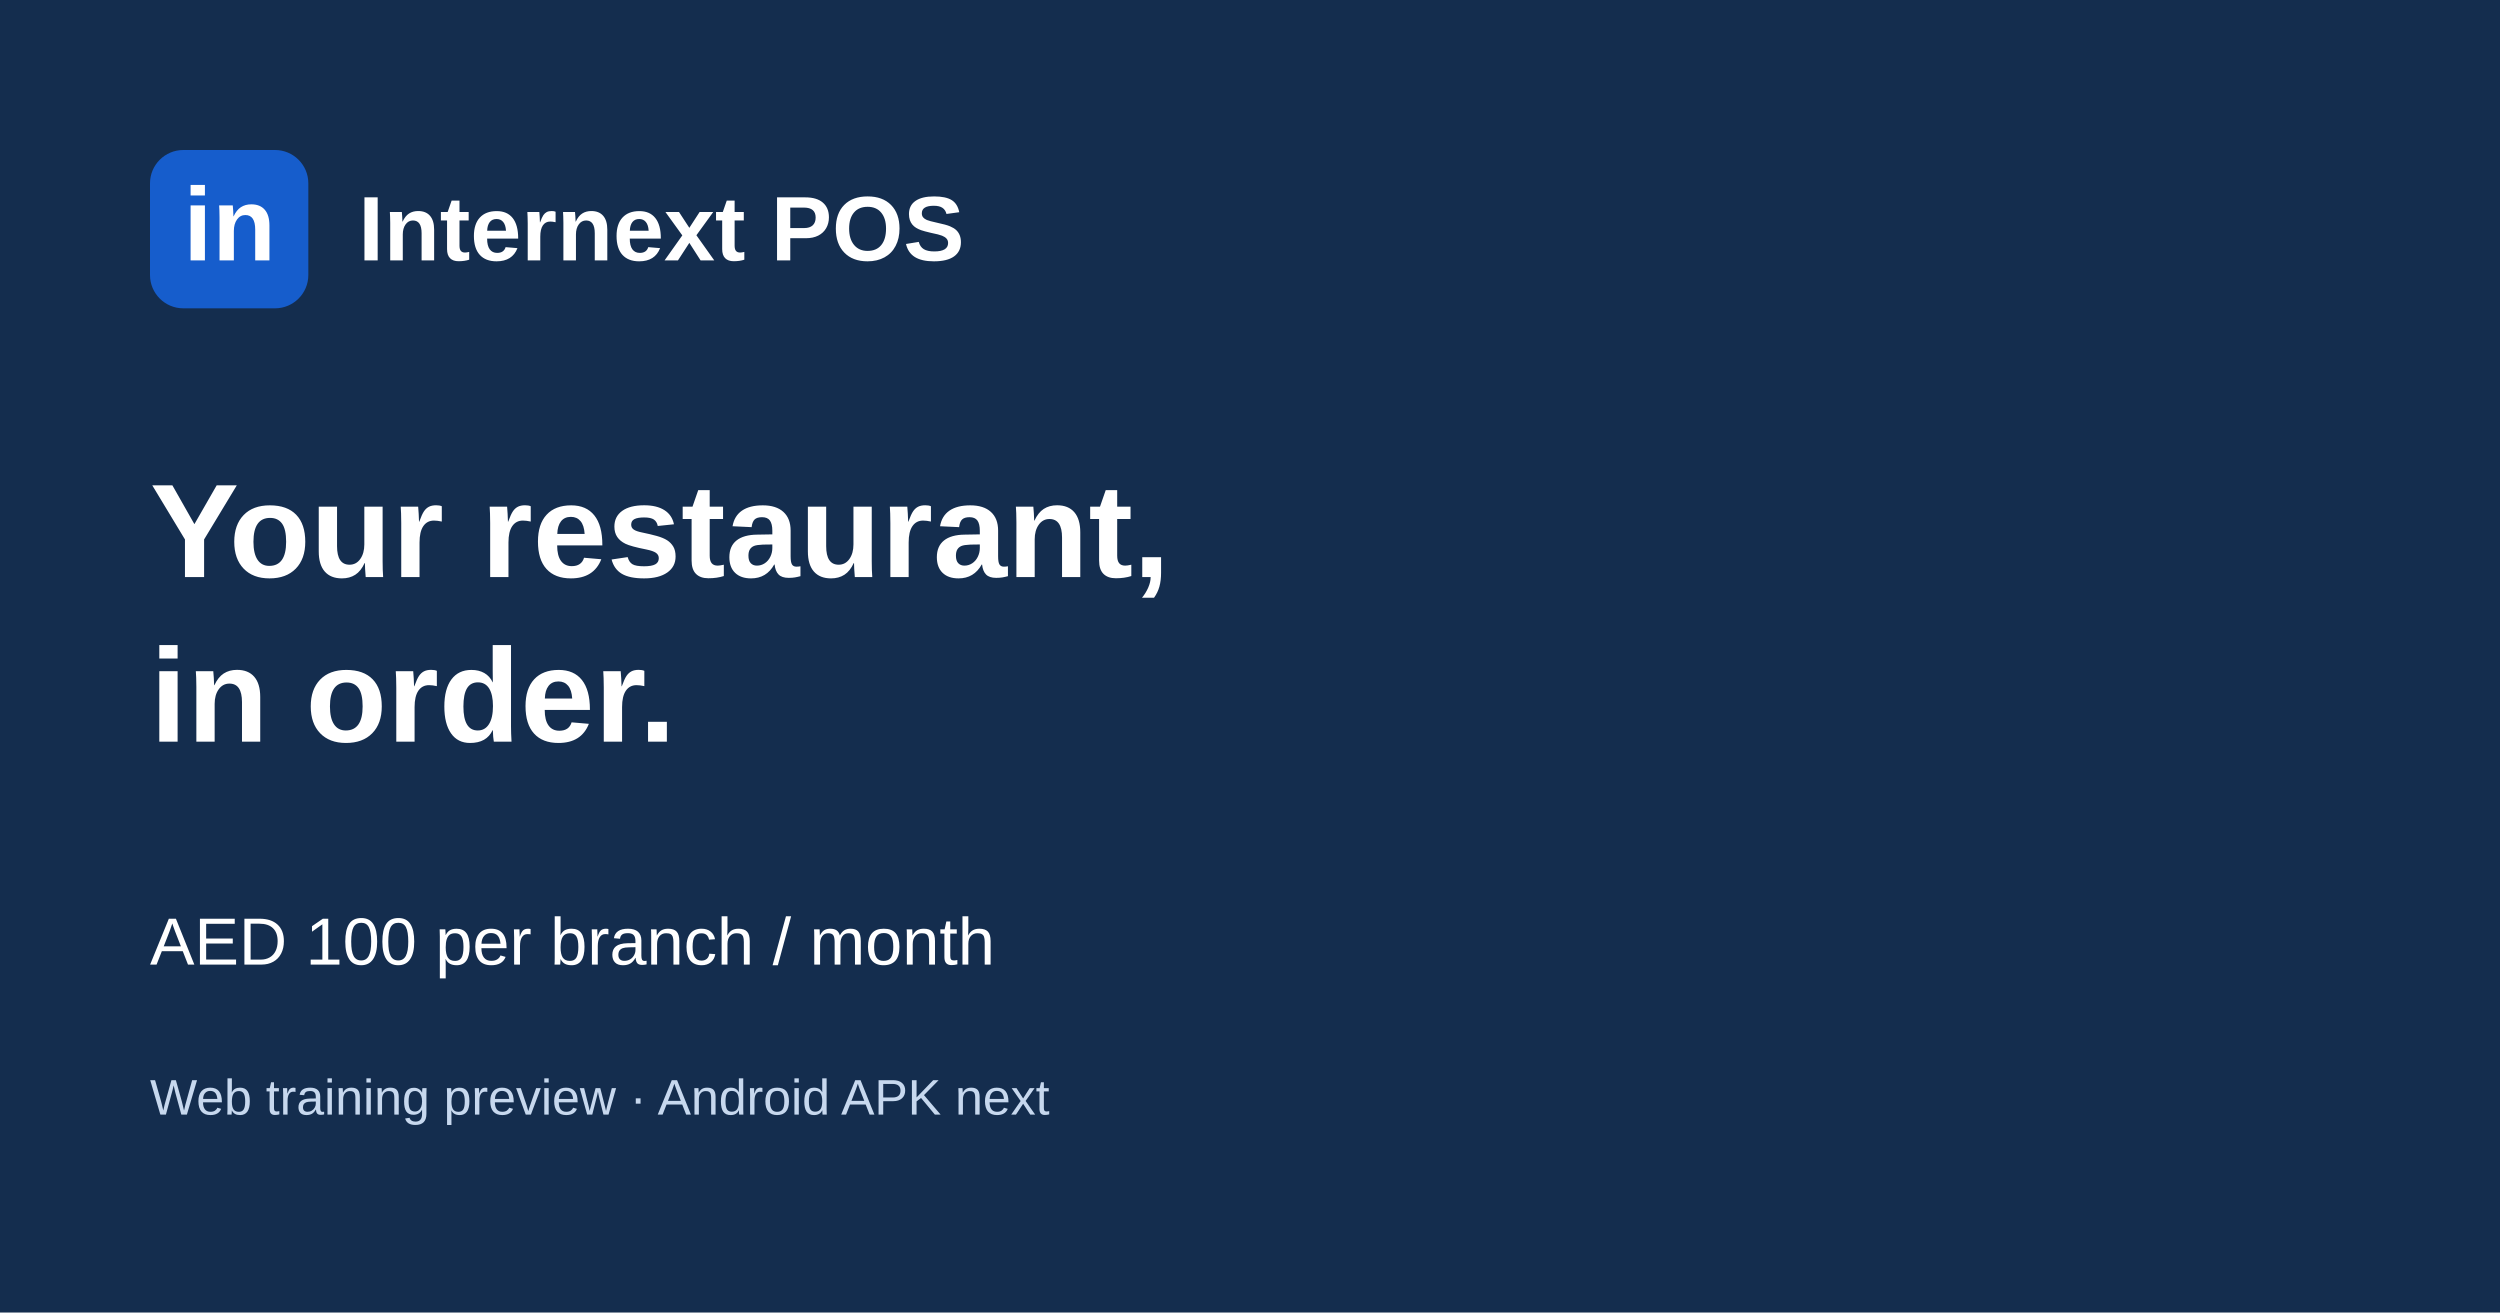
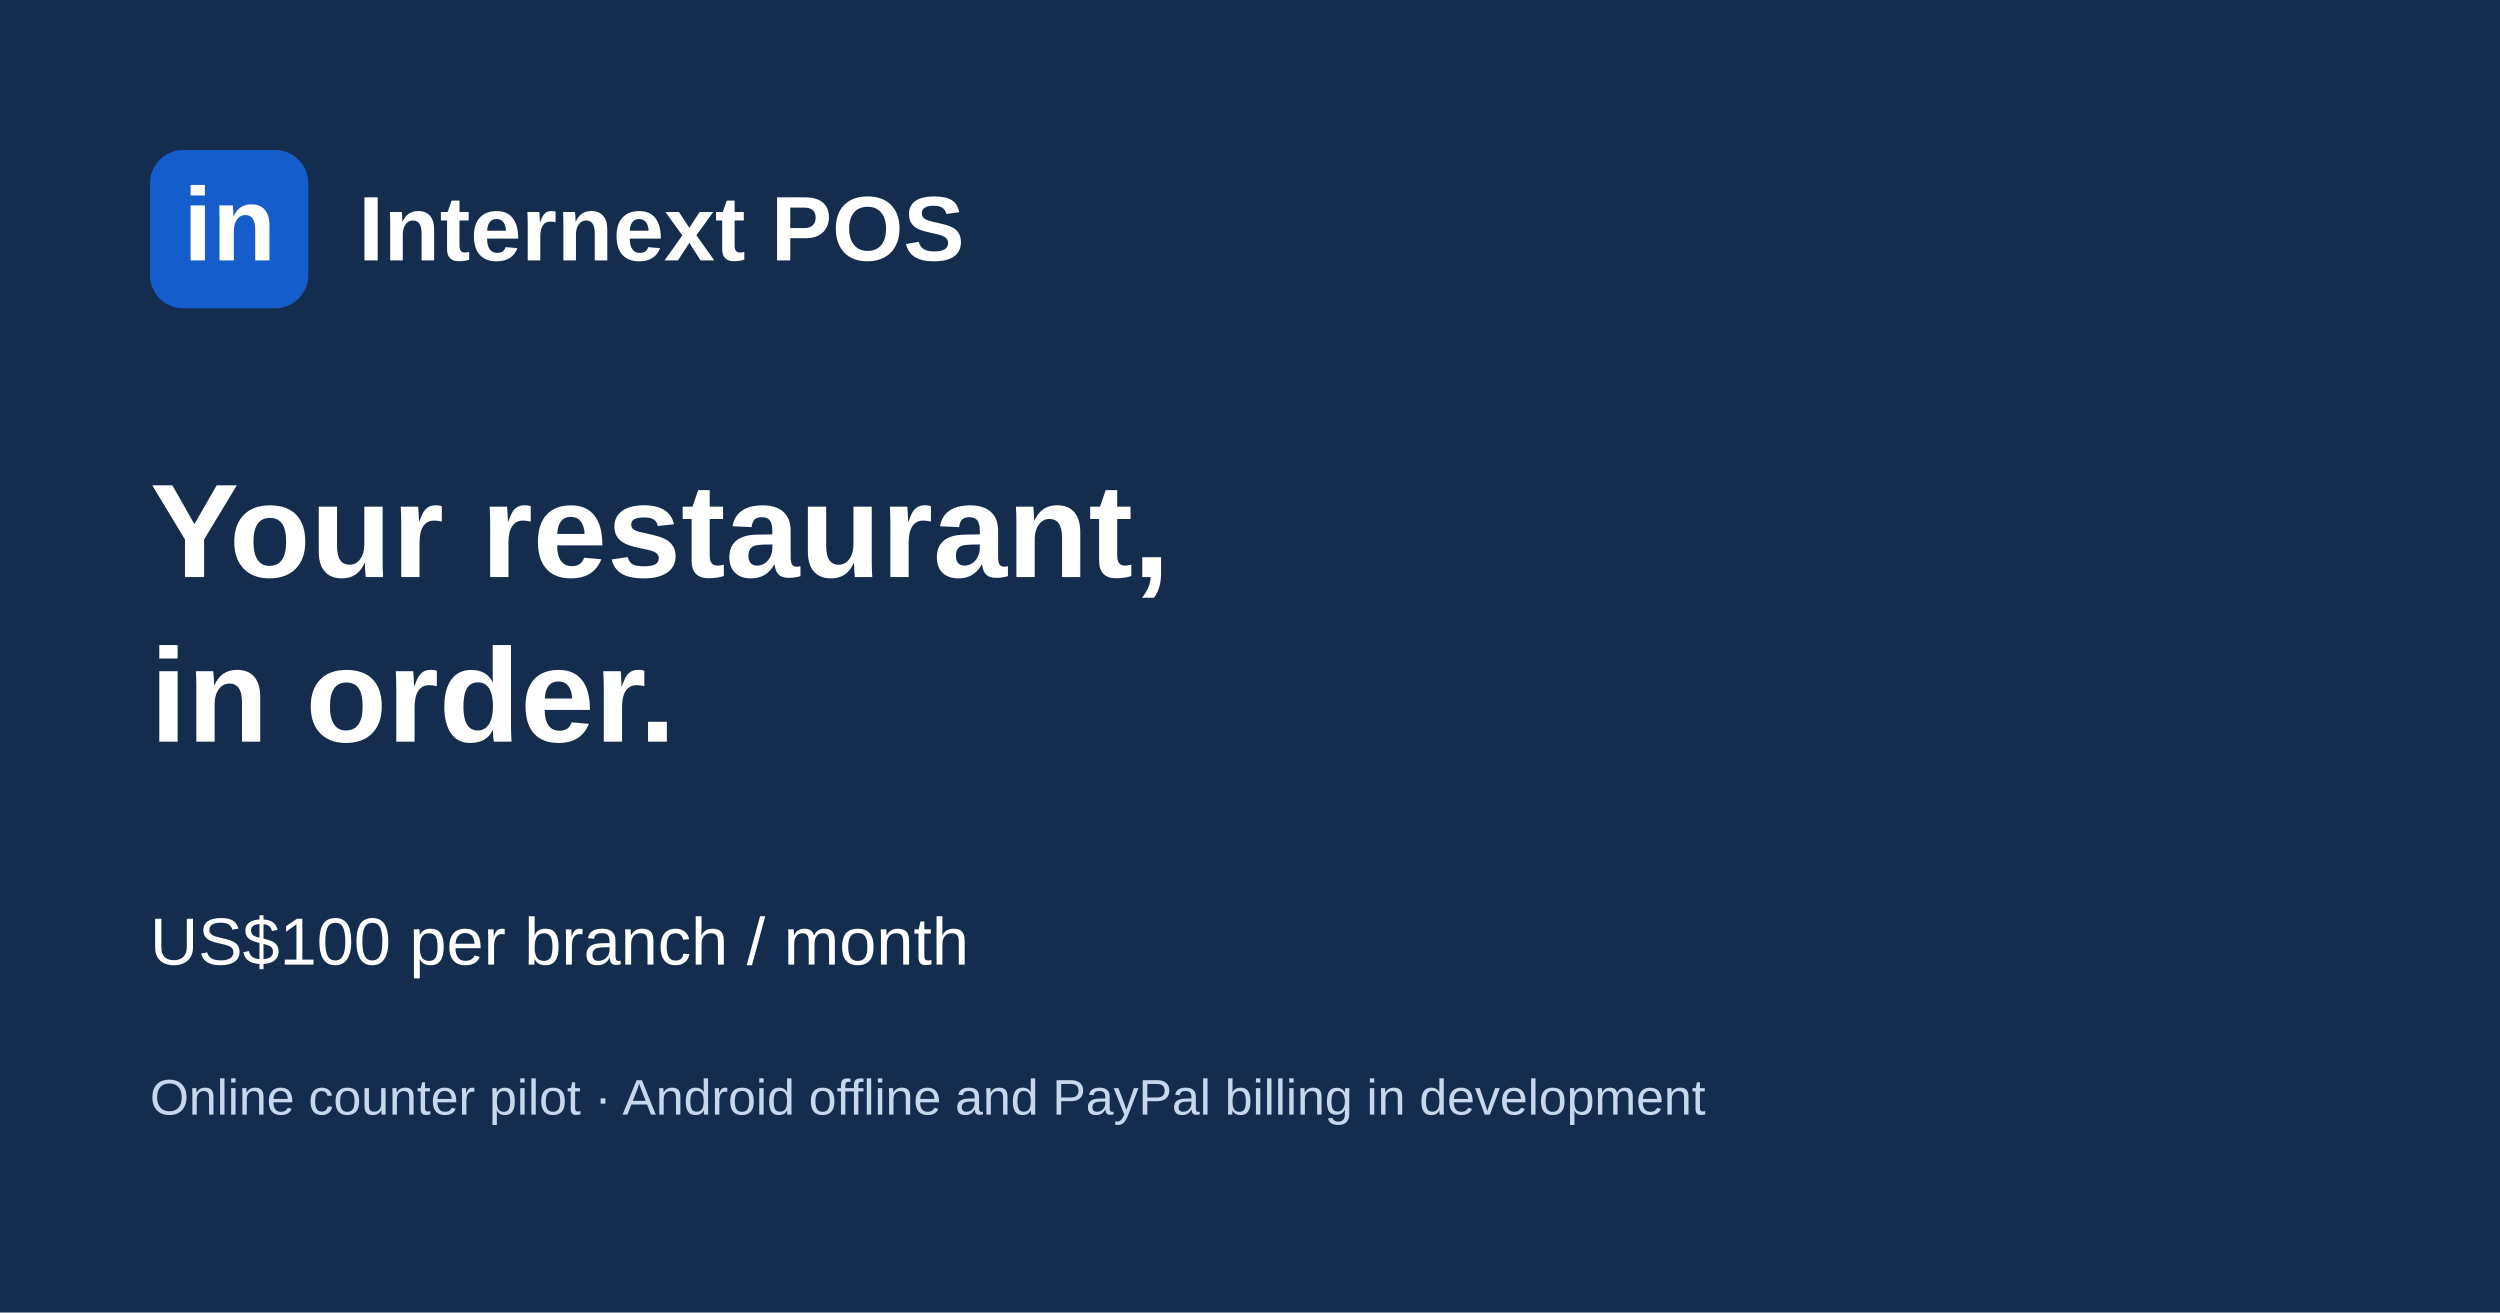
<svg xmlns="http://www.w3.org/2000/svg" width="1200" height="630" viewBox="0 0 1200 630">
  <rect width="1200" height="630" fill="#142d4e" />
  <rect x="72" y="72" width="76" height="76" rx="16" fill="#165dcc" />
  <g fill="#fff" font-family="Arial,sans-serif">
    <text x="88" y="125" font-size="50" font-weight="700">in</text>
    <text x="172" y="125" font-size="44" font-weight="700">Internext POS</text>
    <text x="72" y="277" font-size="64" font-weight="700">Your restaurant,</text>
    <text x="72" y="356" font-size="64" font-weight="700">in order.</text>
-     <text x="72" y="463" font-size="32">AED 100 per branch / month</text>
-     <text x="72" y="535" font-size="24" fill="#c7d8ee">Web training preview · Android APK next</text>
+     <text x="72" y="463" font-size="32">US$100 per branch / month</text>
+     <text x="72" y="535" font-size="24" fill="#c7d8ee">Online counter pilot · Android offline and PayPal billing in development</text>
  </g>
</svg>
